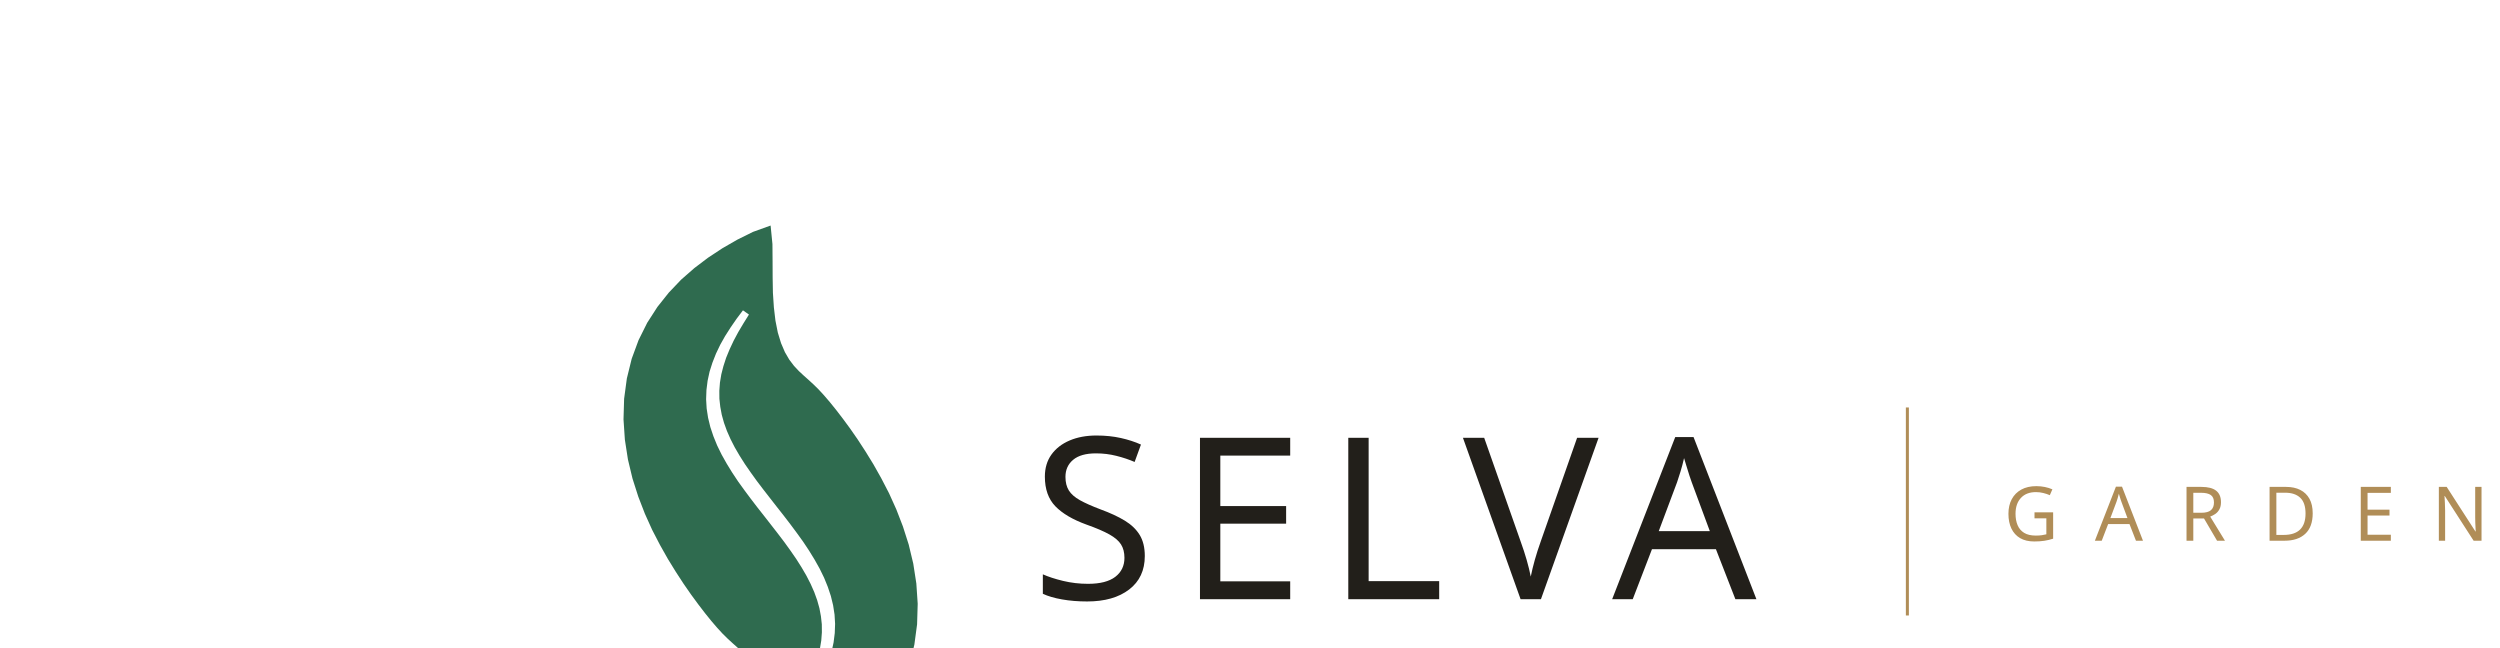
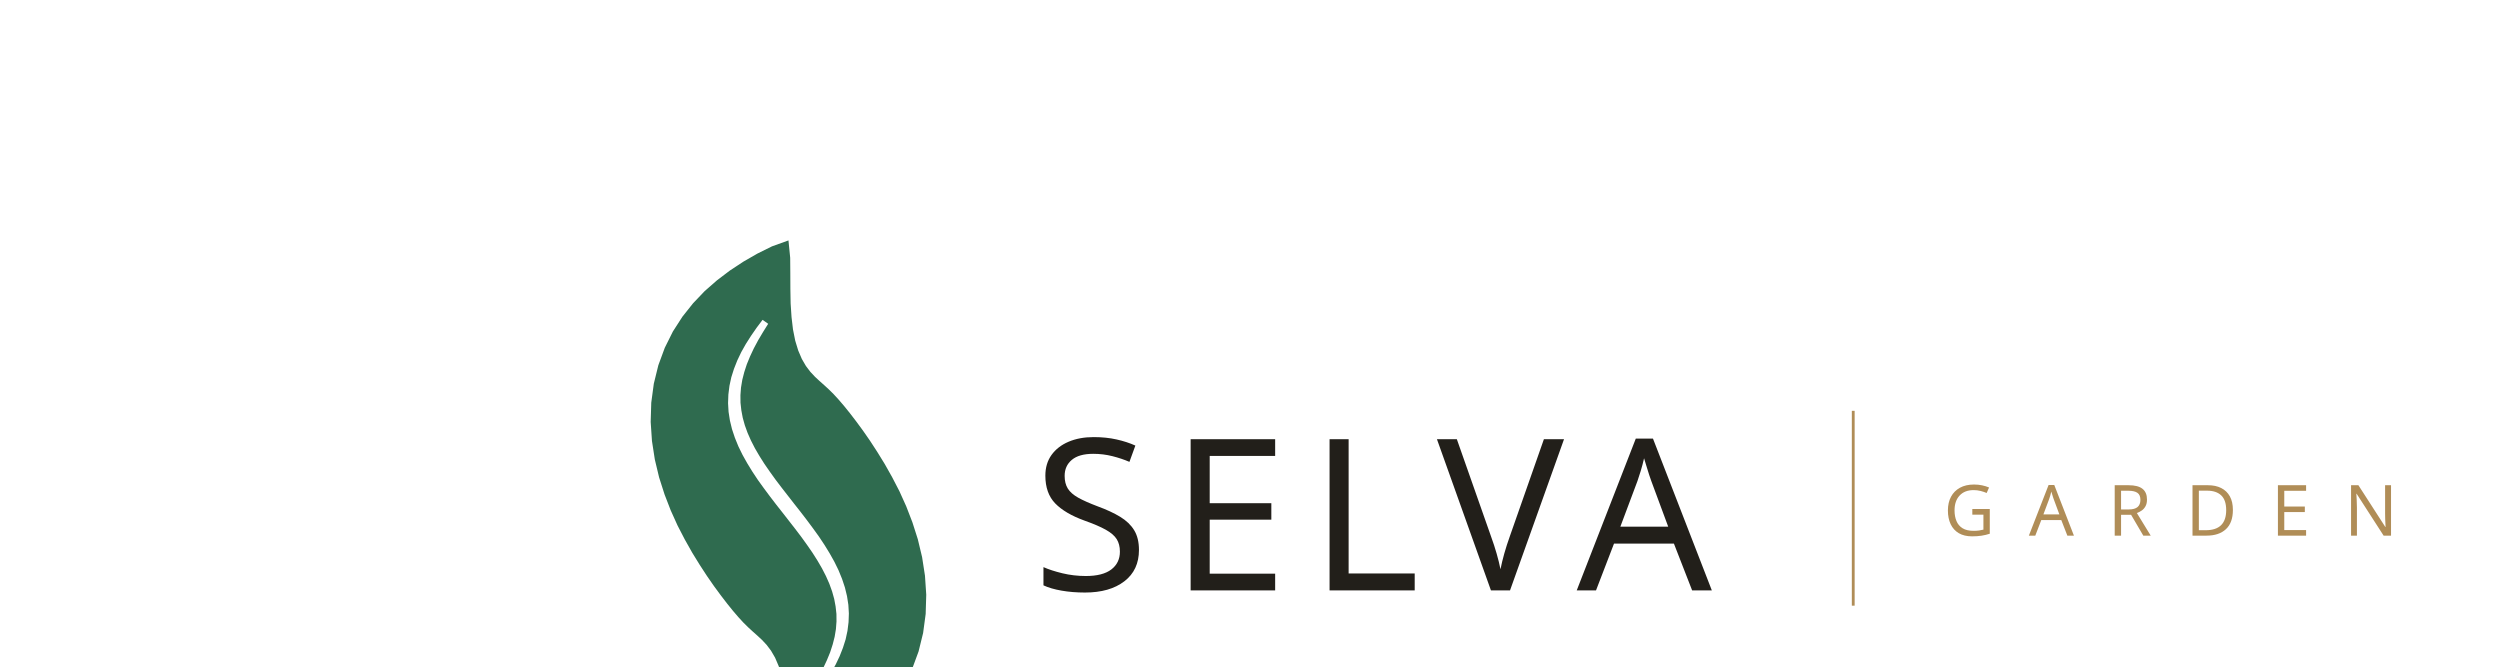
- <svg xmlns="http://www.w3.org/2000/svg" width="1124" height="291" viewBox="-188 282 1124 291">
+ <svg xmlns="http://www.w3.org/2000/svg" width="1200" height="320" viewBox="-220 268 1200 320">
  <defs />
  <g transform="translate(81.92 383.40) scale(0.6777)">
    <g transform="translate(-112.95 -36.14) scale(4.5179)">
      <path d="M50.00 92.00 L52.58 91.07 L54.88 89.93 L57.07 88.67 L59.18 87.28 L61.20 85.75 L63.14 84.05 L64.95 82.15 L66.62 80.05 L68.12 77.72 L69.39 75.17 L70.40 72.43 L71.11 69.54 L71.51 66.56 L71.60 63.54 L71.40 60.56 L70.95 57.65 L70.28 54.85 L69.43 52.19 L68.46 49.68 L67.39 47.31 L66.25 45.11 L65.09 43.05 L63.92 41.15 L62.78 39.40 L61.67 37.80 L60.61 36.36 L59.62 35.07 L58.70 33.93 L57.85 32.94 L57.06 32.08 L56.31 31.34 L55.58 30.67 L54.86 30.03 L54.15 29.37 L53.43 28.60 L52.74 27.69 L52.10 26.59 L51.53 25.26 L51.06 23.72 L50.71 21.96 L50.48 20.01 L50.34 17.89 L50.30 15.63 L50.29 13.23 L50.27 10.72 L50.00 8.00 L50.00 8.00 L47.42 8.93 L45.12 10.07 L42.93 11.33 L40.82 12.72 L38.80 14.25 L36.86 15.95 L35.05 17.85 L33.38 19.95 L31.88 22.28 L30.61 24.83 L29.60 27.57 L28.89 30.46 L28.49 33.44 L28.40 36.46 L28.60 39.44 L29.05 42.35 L29.72 45.15 L30.57 47.81 L31.54 50.32 L32.61 52.69 L33.75 54.89 L34.91 56.95 L36.08 58.85 L37.22 60.60 L38.33 62.20 L39.39 63.64 L40.38 64.93 L41.30 66.07 L42.15 67.06 L42.94 67.92 L43.69 68.66 L44.42 69.33 L45.14 69.97 L45.85 70.63 L46.57 71.40 L47.26 72.31 L47.90 73.41 L48.47 74.74 L48.94 76.28 L49.29 78.04 L49.52 79.99 L49.66 82.11 L49.70 84.37 L49.71 86.77 L49.73 89.28 L50.00 92.00 Z M54.06 79.55 L55.00 78.30 L55.87 77.04 L56.68 75.77 L57.40 74.49 L58.02 73.19 L58.54 71.87 L58.96 70.55 L59.25 69.21 L59.42 67.85 L59.47 66.49 L59.39 65.13 L59.18 63.77 L58.85 62.41 L58.40 61.06 L57.85 59.71 L57.20 58.38 L56.46 57.06 L55.65 55.74 L54.78 54.43 L53.85 53.14 L52.89 51.85 L51.90 50.56 L50.90 49.29 L49.91 48.02 L48.93 46.76 L47.98 45.51 L47.08 44.26 L46.23 43.03 L45.45 41.80 L44.74 40.58 L44.12 39.37 L43.59 38.17 L43.16 36.98 L42.83 35.80 L42.61 34.62 L42.48 33.44 L42.47 32.26 L42.56 31.07 L42.76 29.86 L43.07 28.65 L43.47 27.42 L43.98 26.18 L44.57 24.92 L45.25 23.65 L46.01 22.37 L46.82 21.07 L45.94 20.45 L45.00 21.70 L44.13 22.96 L43.32 24.23 L42.60 25.51 L41.98 26.81 L41.46 28.13 L41.04 29.45 L40.75 30.79 L40.58 32.15 L40.53 33.51 L40.61 34.87 L40.82 36.23 L41.15 37.59 L41.60 38.94 L42.15 40.29 L42.80 41.62 L43.54 42.94 L44.35 44.26 L45.22 45.57 L46.15 46.86 L47.11 48.15 L48.10 49.44 L49.10 50.71 L50.09 51.98 L51.07 53.24 L52.02 54.49 L52.92 55.74 L53.77 56.97 L54.55 58.20 L55.26 59.42 L55.88 60.63 L56.41 61.83 L56.84 63.02 L57.17 64.20 L57.39 65.38 L57.52 66.56 L57.53 67.74 L57.44 68.93 L57.24 70.14 L56.93 71.35 L56.53 72.58 L56.02 73.82 L55.43 75.08 L54.75 76.35 L53.99 77.63 L53.18 78.93 Z" fill="#2f6b4f" fill-rule="evenodd" />
    </g>
    <text x="285.9" y="189.7" dominant-baseline="central" text-anchor="start" font-family="Cormorant Garamond" font-weight="500" font-size="150" letter-spacing="15.00" fill="#221f1a">SELVA</text>
    <rect x="866.1" y="120.7" width="2" height="138.0" fill="#b08d57" />
    <text x="931.1" y="189.7" dominant-baseline="central" text-anchor="start" font-family="Jost" font-weight="300" font-size="50" letter-spacing="24.00" fill="#b08d57">GARDEN</text>
  </g>
</svg>
